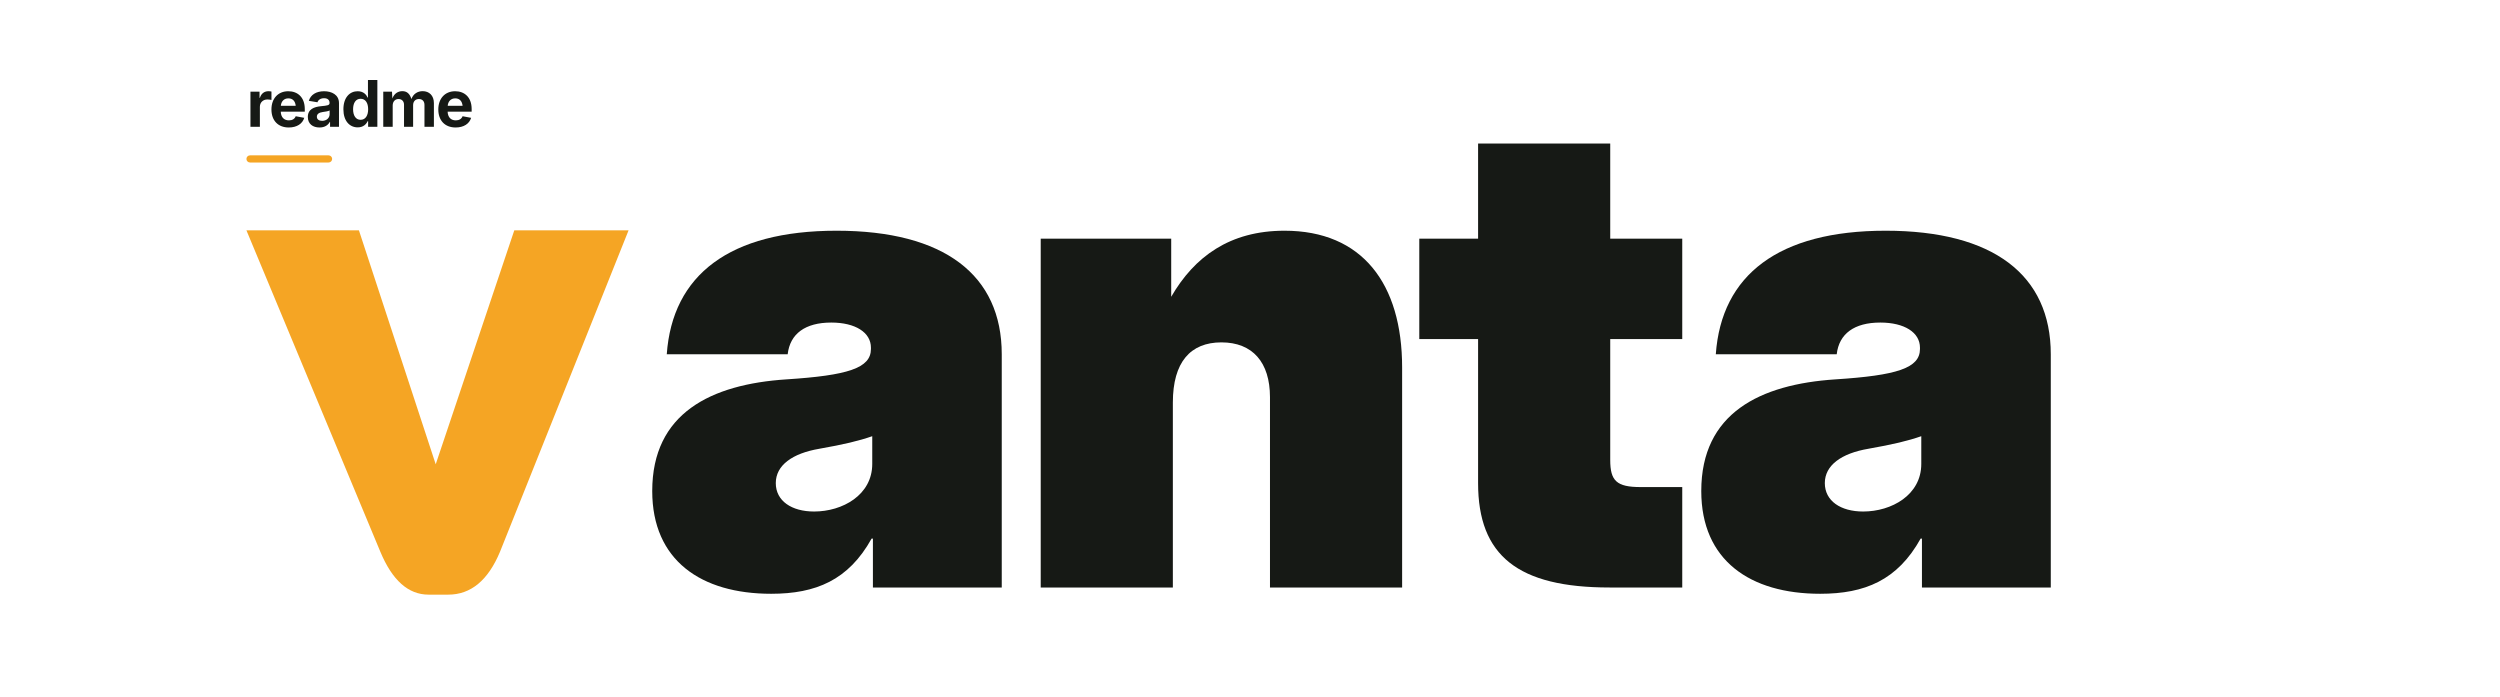
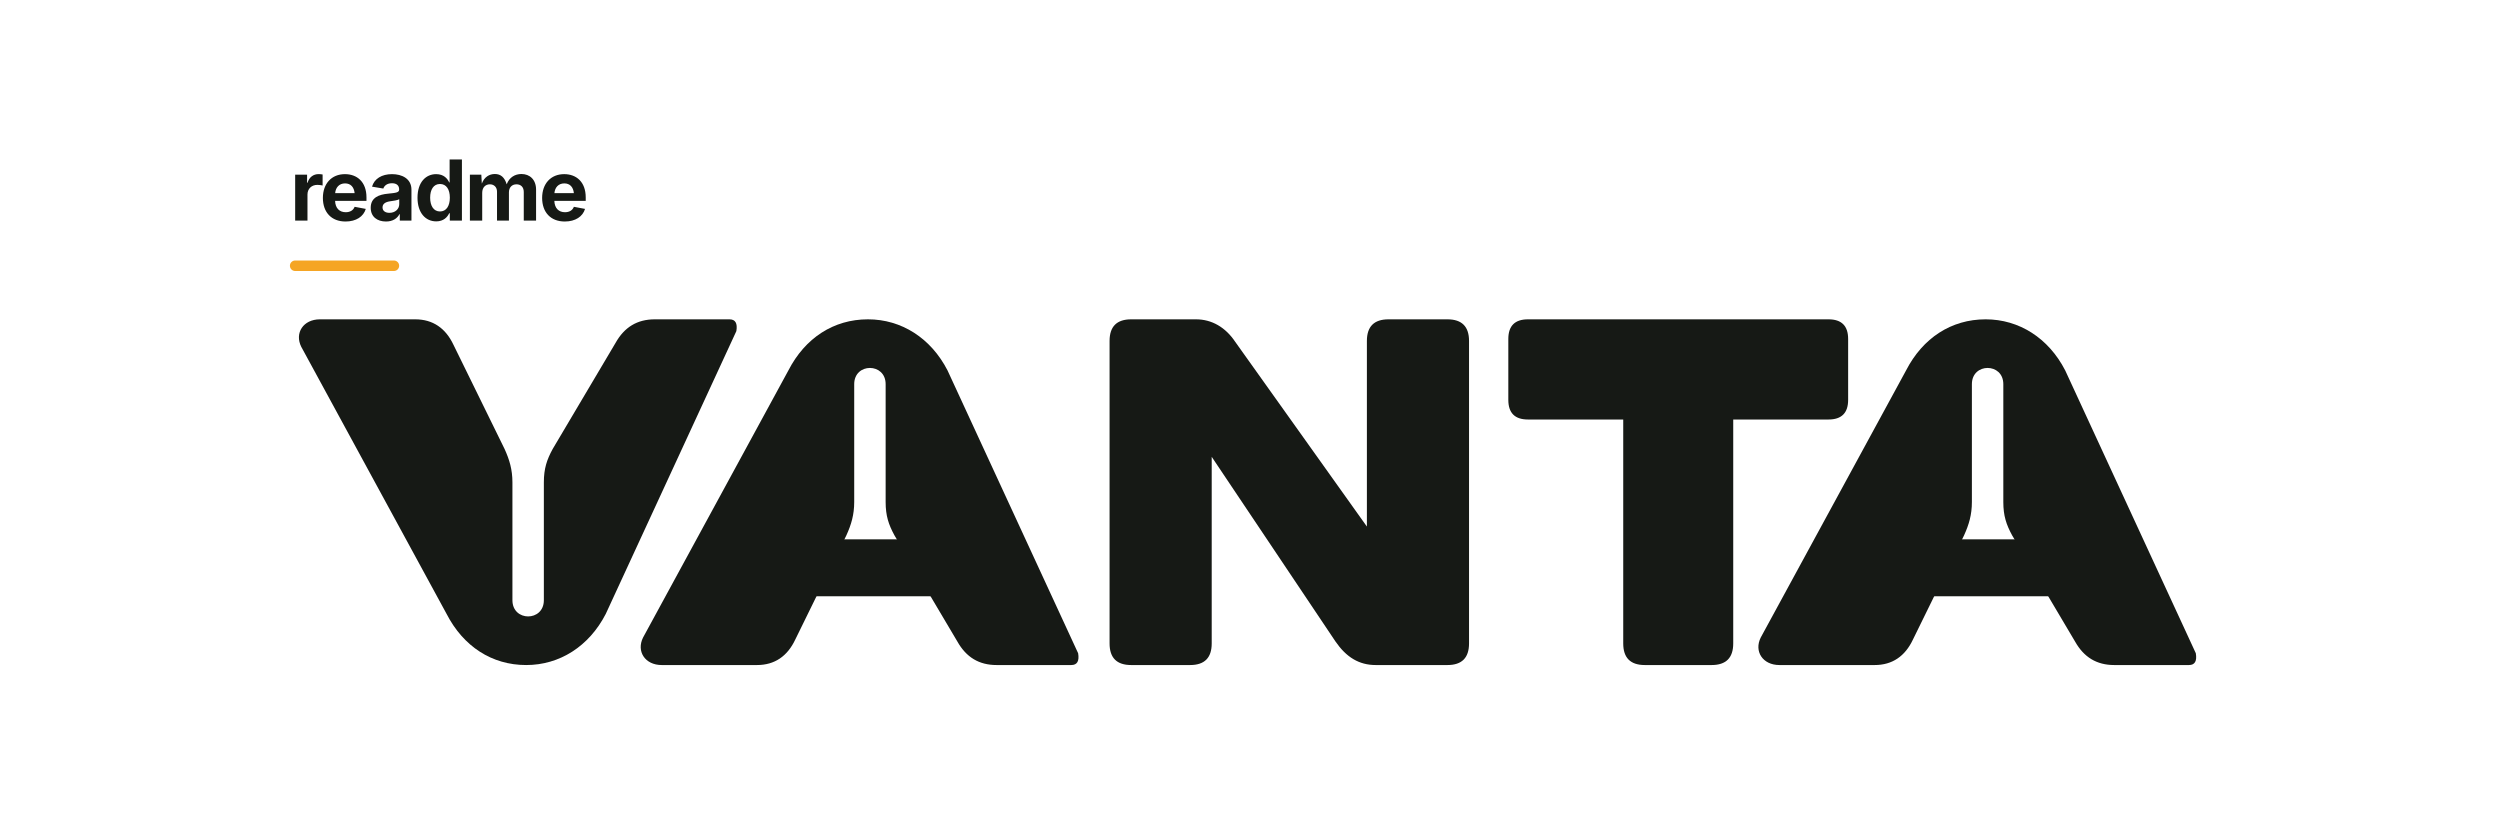
- <svg xmlns="http://www.w3.org/2000/svg" width="1400" height="390" viewBox="0 0 1400 390">
-   <g transform="translate(138 333)">
-     <text x="0" y="-262" font-family="Inter,Arial,sans-serif" font-size="36" font-weight="650" letter-spacing="-1.2" fill="#161915">readme</text>
-     <rect x="0" y="-246" width="48" height="4" rx="2" fill="#F5A524" />
-     <g transform="translate(0 -204) scale(1)">
-       <path d="M0 0 H63 L106 131 L150 0 H214 L142 180 Q132 204 113 204 H102 Q85 204 75 180 Z" fill="#F5A524" />
-       <path d="M410 -19C545 -19 644 22 714 148H718V0H1108V706C1108 946 934 1080 608 1080C284 1080 111 946 94 706H460C467 768 513 802 592 802C665 802 712 772 712 726V722C712 664 642 642 456 630C228 615 50 528 50 292C50 82 198 -19 410 -19ZM540 230C472 230 424 262 424 316C424 370 474 406 556 420C630 433 676 444 716 458V374C716 280 626 230 540 230Z" transform="translate(0 200) translate(218.00 0) scale(0.185 -0.185)" fill="#161915" />
-       <path d="M486 560C486 682 539 742 633 742C727 742 780 682 780 576V0H1180V666C1180 920 1059 1080 824 1080C658 1080 551 1001 481 880V1056H86V0H486Z" transform="translate(0 200) translate(428.89 0) scale(0.185 -0.185)" fill="#161915" />
-       <path d="M816 1056H598V1344H198V1056H20V752H198V316C198 96 319 0 596 0H816V304H690C617 304 598 323 598 386V752H816Z" transform="translate(0 200) translate(653.10 0) scale(0.185 -0.185)" fill="#161915" />
-       <path d="M410 -19C545 -19 644 22 714 148H718V0H1108V706C1108 946 934 1080 608 1080C284 1080 111 946 94 706H460C467 768 513 802 592 802C665 802 712 772 712 726V722C712 664 642 642 456 630C228 615 50 528 50 292C50 82 198 -19 410 -19ZM540 230C472 230 424 262 424 316C424 370 474 406 556 420C630 433 676 444 716 458V374C716 280 626 230 540 230Z" transform="translate(0 200) translate(805.46 0) scale(0.185 -0.185)" fill="#161915" />
+ <svg xmlns="http://www.w3.org/2000/svg" width="1190" height="390" viewBox="0 0 1190 390">
+   <text x="138" y="105" font-family="Inter,'Segoe UI',Arial,sans-serif" font-size="40" font-weight="650" letter-spacing="-1.2" fill="#161915">readme</text>
+   <rect x="138" y="124" width="52" height="5" rx="2.5" fill="#F5A524" />
+   <g fill="#161915" transform="translate(142 152) scale(0.4675)">
+     <path d="M 22,0 H 119 C 137,0 150,9 158,26 L 210,132 C 215,143 218,153 218,166 V 286 C 218,308 250,308 250,286 V 166 C 250,152 253,143 259,132 L 323,24 C 332,8 345,0 363,0 H 439 Q 448,0 446,12 L 313,300 C 296,333 266,352 232,352 C 197,352 168,333 151,300 L 3,28 C -4,14 5,0 22,0 Z" />
+     <g transform="translate(348 0)">
+       <path transform="translate(0 352) scale(1 -1)" d="M 22,0 H 119 C 137,0 150,9 158,26 L 210,132 C 215,143 218,153 218,166 V 286 C 218,308 250,308 250,286 V 166 C 250,152 253,143 259,132 L 323,24 C 332,8 345,0 363,0 H 439 Q 448,0 446,12 L 313,300 C 296,333 266,352 232,352 C 197,352 168,333 151,300 L 3,28 C -4,14 5,0 22,0 Z" />
+       <rect x="130" y="224" width="220" height="58" rx="4" />
+     </g>
+     <path transform="translate(826 0)" d="M 22,0 H 88 C 104,0 118,8 128,23 L 262,211 V 22 Q 262,0 284,0 H 344 Q 366,0 366,22 V 330 Q 366,352 344,352 H 271 C 254,352 241,344 230,328 L 104,140 V 330 Q 104,352 82,352 H 22 Q 0,352 0,330 V 22 Q 0,0 22,0 Z" />
+     <path transform="translate(1232 0)" d="M 20,0 H 326 Q 346,0 346,20 V 82 Q 346,102 326,102 H 229 V 330 Q 229,352 207,352 H 139 Q 117,352 117,330 V 102 H 20 Q 0,102 0,82 V 20 Q 0,0 20,0 Z" />
+     <g transform="translate(1486 0)">
+       <path transform="translate(0 352) scale(1 -1)" d="M 22,0 H 119 C 137,0 150,9 158,26 L 210,132 C 215,143 218,153 218,166 V 286 C 218,308 250,308 250,286 V 166 C 250,152 253,143 259,132 L 323,24 C 332,8 345,0 363,0 H 439 Q 448,0 446,12 L 313,300 C 296,333 266,352 232,352 C 197,352 168,333 151,300 L 3,28 C -4,14 5,0 22,0 Z" />
+       <rect x="130" y="224" width="220" height="58" rx="4" />
    </g>
  </g>
</svg>
